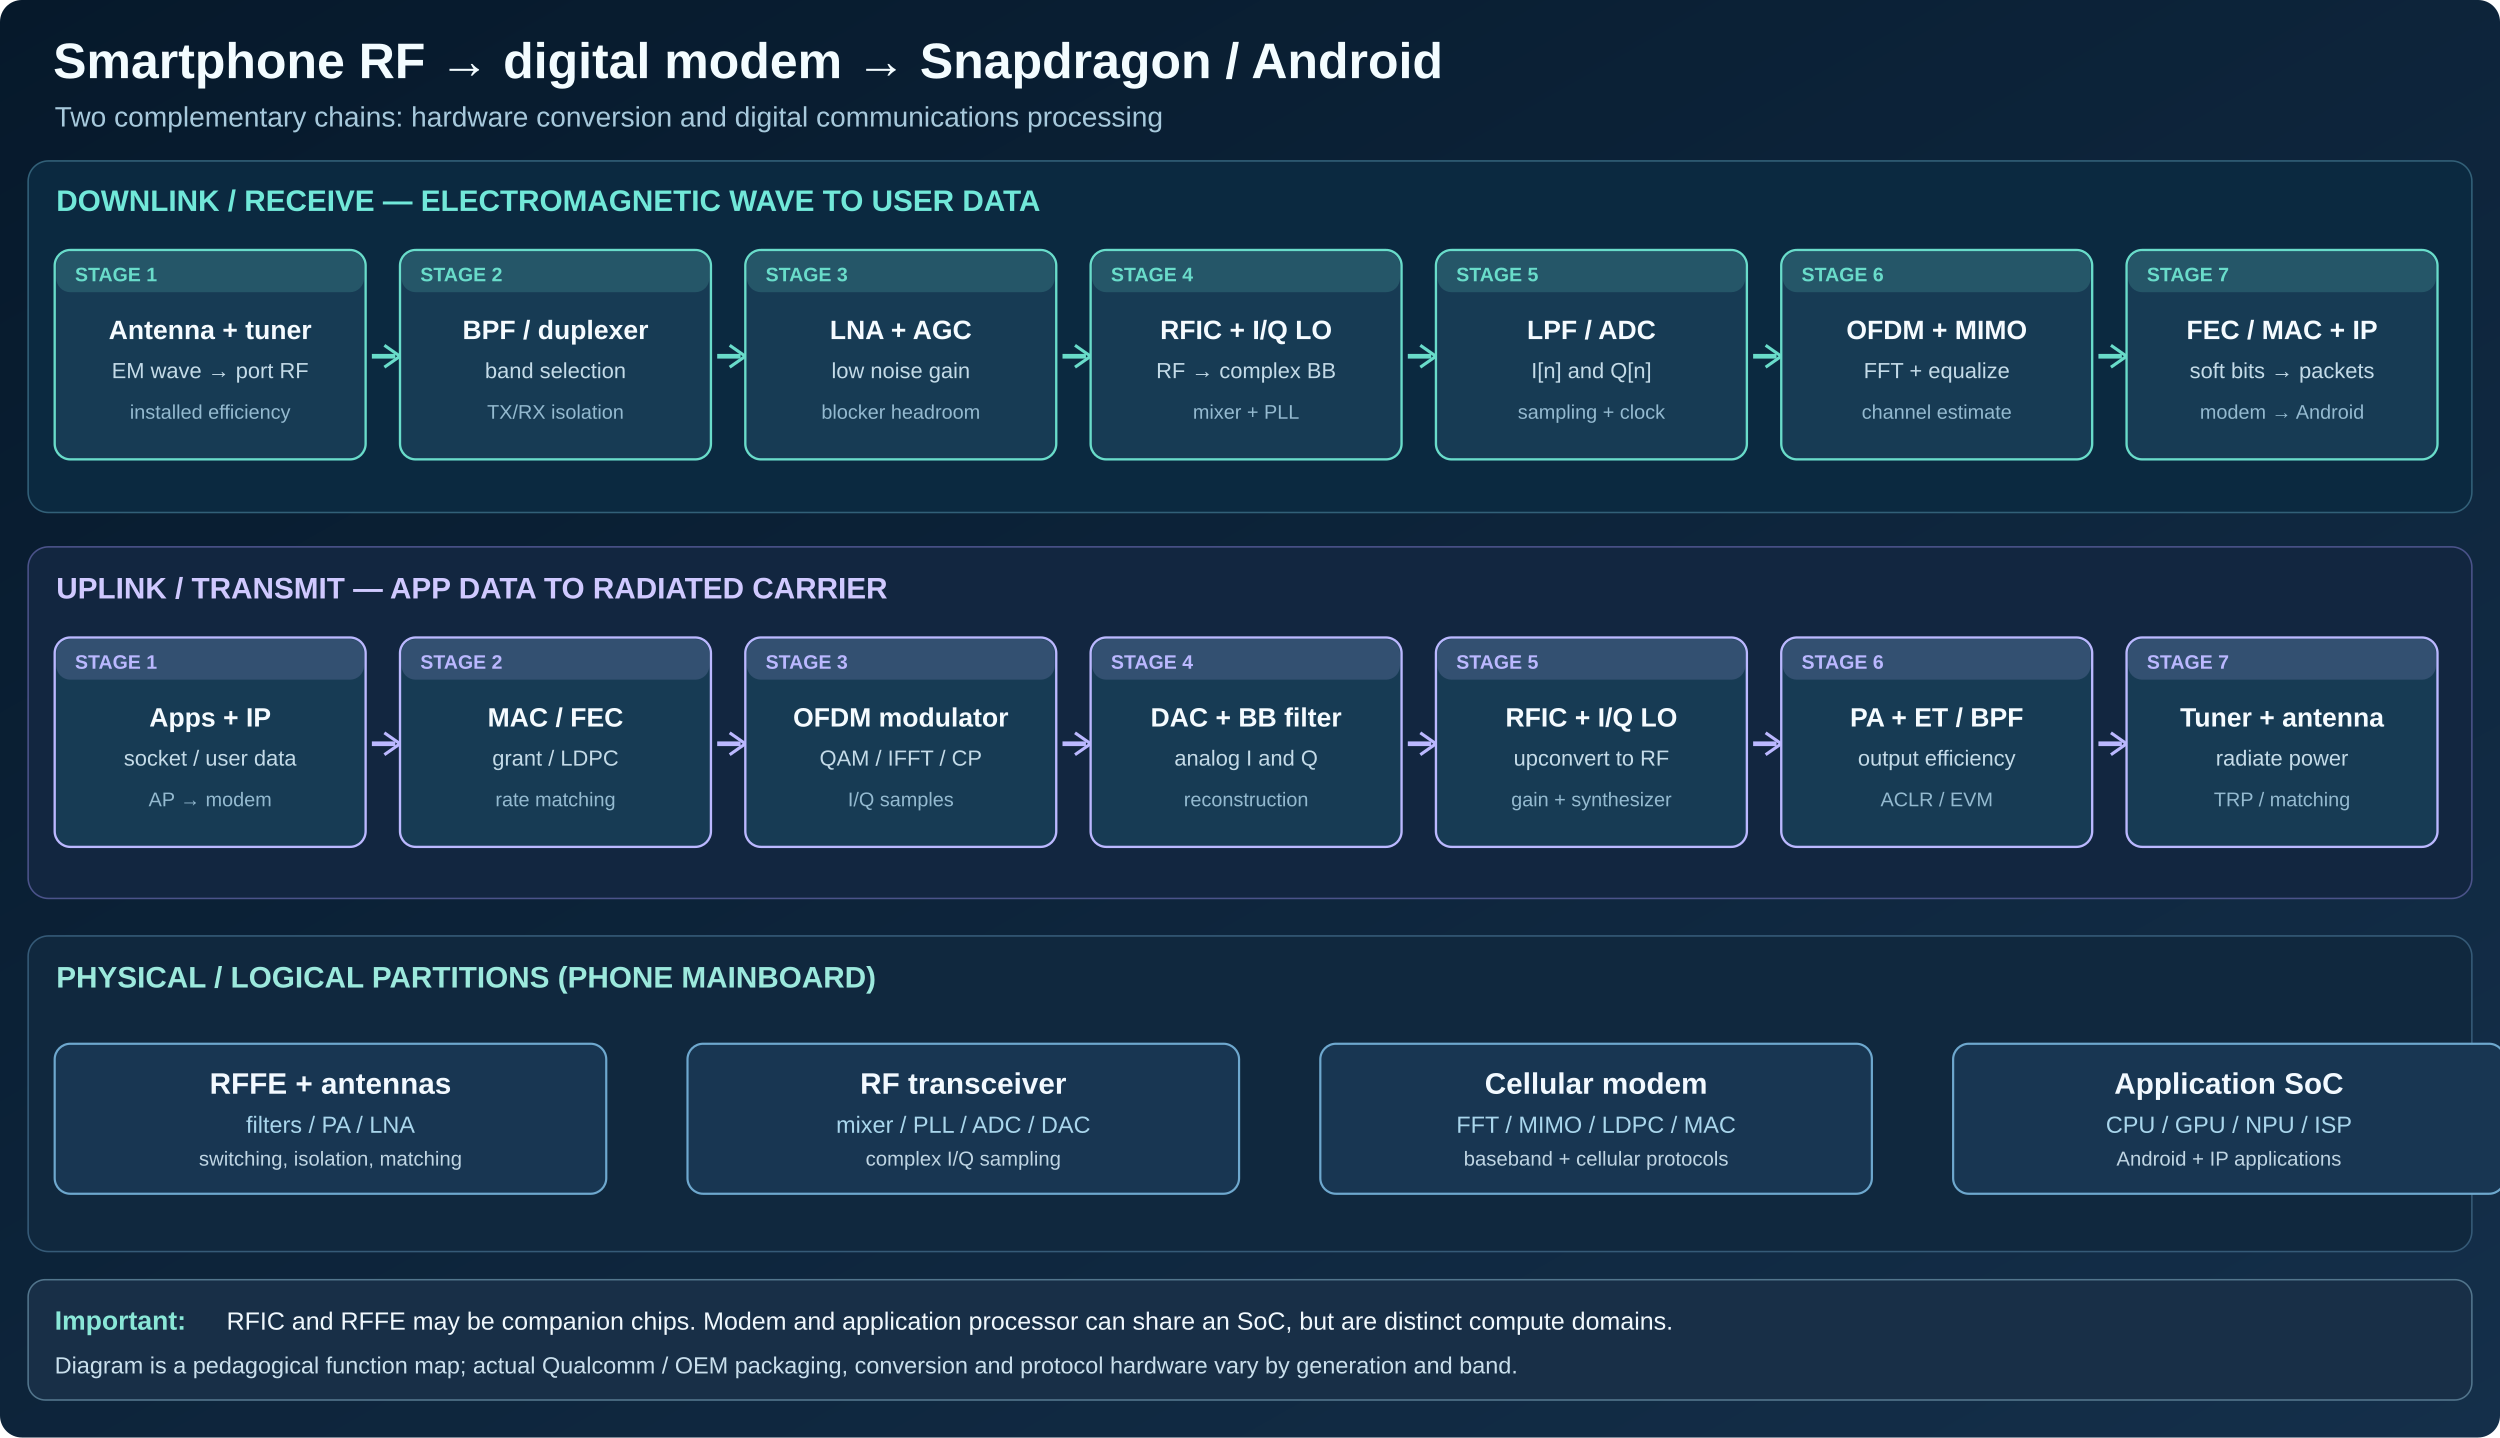
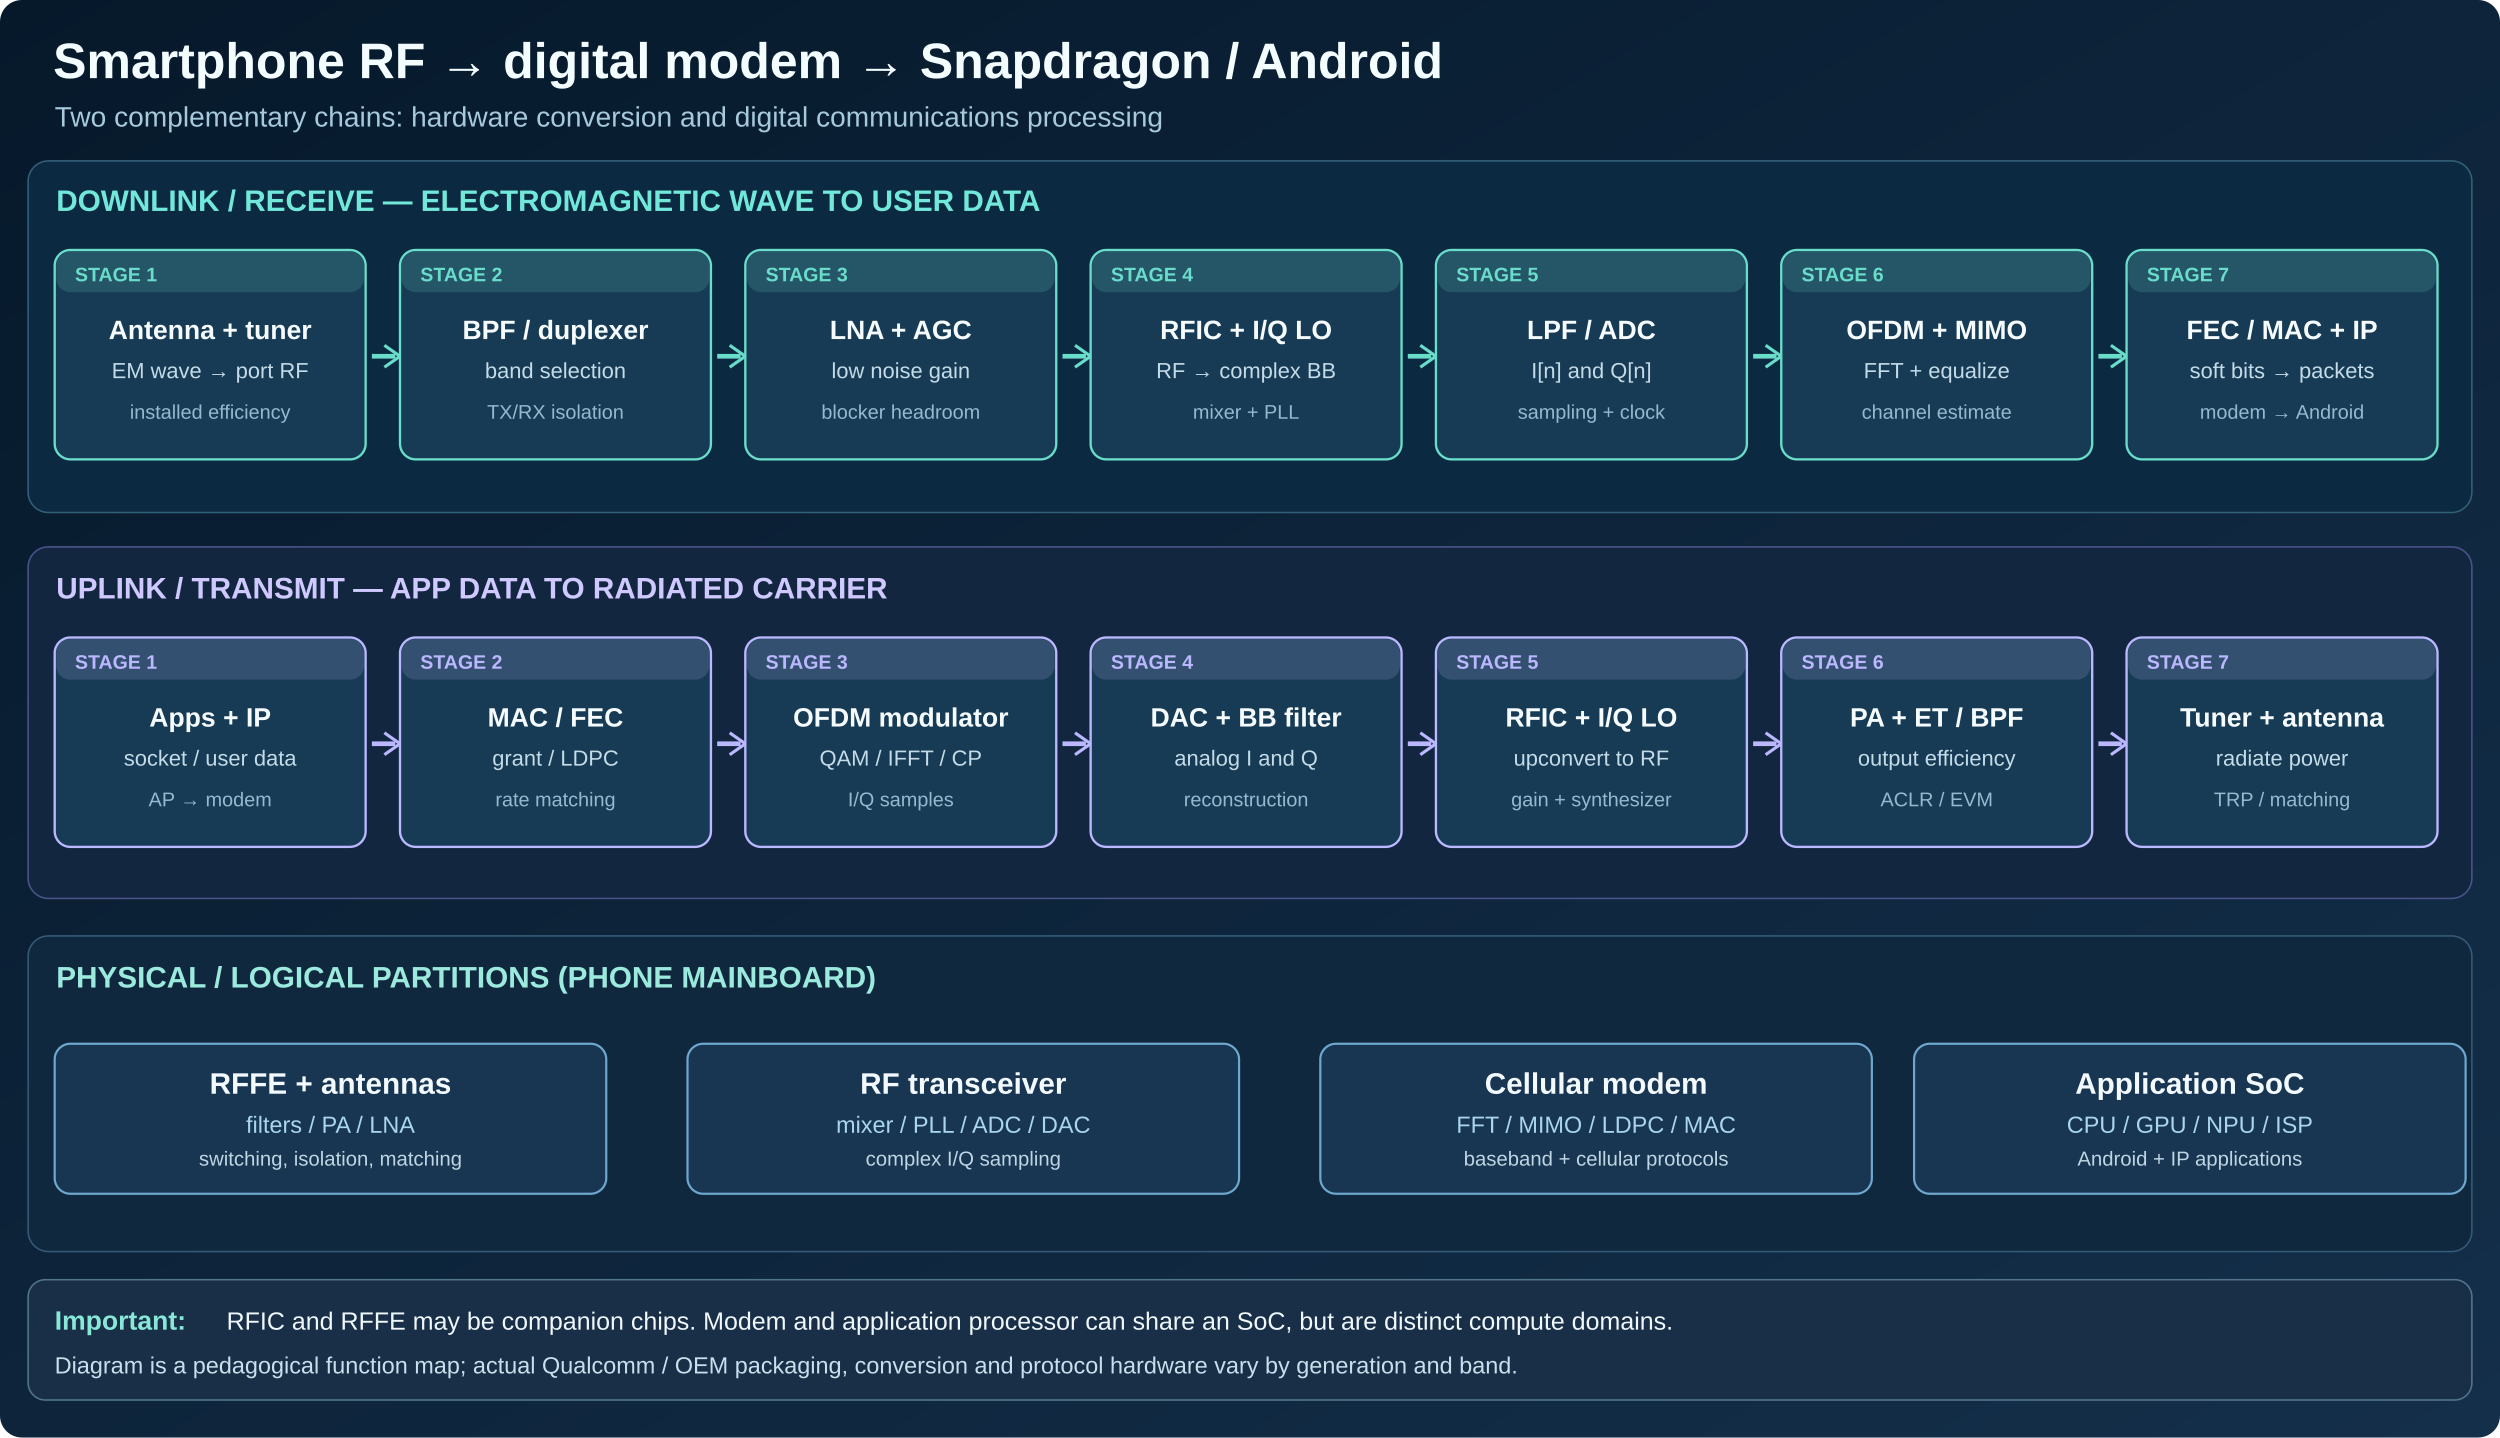
<svg xmlns="http://www.w3.org/2000/svg" viewBox="0 0 1600 920" role="img" aria-labelledby="title desc">
  <defs>
    <linearGradient id="bg" x1="0" x2="1" y1="0" y2="1">
      <stop stop-color="#06192b" />
      <stop offset="1" stop-color="#142f4a" />
    </linearGradient>
  </defs>
  <rect width="1600" height="920" rx="14" fill="url(#bg)" />
  <text x="34" y="50" fill="#f3fcff" font-family="Arial,sans-serif" font-weight="800" font-size="32">Smartphone RF → digital modem → Snapdragon / Android</text>
  <text x="35" y="81" fill="#a7c9dc" font-family="Arial,sans-serif" font-size="18">Two complementary chains: hardware conversion and digital communications processing</text>
  <rect x="18" y="103" width="1564" height="225" rx="13" fill="#0b2940" stroke="#326078" />
  <text x="36" y="135" font-family="Arial,sans-serif" font-size="19" font-weight="800" fill="#71e8d9">DOWNLINK / RECEIVE — ELECTROMAGNETIC WAVE TO USER DATA</text>
  <rect x="35" y="160" width="199" height="134" rx="10" fill="#173b54" stroke="#69dcca" stroke-width="1.5" />
  <rect x="36" y="161" width="197" height="26" rx="9" fill="#69dcca" opacity="0.17" />
  <text x="48" y="180" font-family="Arial,sans-serif" font-size="12.5" font-weight="800" fill="#69dcca">STAGE 1</text>
  <text x="134.5" y="217" font-family="Arial,sans-serif" font-size="17" font-weight="800" text-anchor="middle" fill="#f5fbff">Antenna + tuner</text>
  <text x="134.5" y="242" font-family="Arial,sans-serif" font-size="14" text-anchor="middle" fill="#c4dbe8">EM wave → port RF</text>
  <text x="134.5" y="268" font-family="Arial,sans-serif" font-size="12.7" text-anchor="middle" fill="#94bad0">installed efficiency</text>
  <path d="M238 228 h15" stroke="#69dcca" stroke-width="3" fill="none" />
  <path d="M246 221 l10 7 -10 7" stroke="#69dcca" stroke-width="2" fill="none" />
  <rect x="256" y="160" width="199" height="134" rx="10" fill="#173b54" stroke="#69dcca" stroke-width="1.5" />
  <rect x="257" y="161" width="197" height="26" rx="9" fill="#69dcca" opacity="0.17" />
  <text x="269" y="180" font-family="Arial,sans-serif" font-size="12.5" font-weight="800" fill="#69dcca">STAGE 2</text>
  <text x="355.5" y="217" font-family="Arial,sans-serif" font-size="17" font-weight="800" text-anchor="middle" fill="#f5fbff">BPF / duplexer</text>
  <text x="355.5" y="242" font-family="Arial,sans-serif" font-size="14" text-anchor="middle" fill="#c4dbe8">band selection</text>
  <text x="355.5" y="268" font-family="Arial,sans-serif" font-size="12.7" text-anchor="middle" fill="#94bad0">TX/RX isolation</text>
  <path d="M459 228 h15" stroke="#69dcca" stroke-width="3" fill="none" />
  <path d="M467 221 l10 7 -10 7" stroke="#69dcca" stroke-width="2" fill="none" />
  <rect x="477" y="160" width="199" height="134" rx="10" fill="#173b54" stroke="#69dcca" stroke-width="1.5" />
  <rect x="478" y="161" width="197" height="26" rx="9" fill="#69dcca" opacity="0.17" />
  <text x="490" y="180" font-family="Arial,sans-serif" font-size="12.5" font-weight="800" fill="#69dcca">STAGE 3</text>
  <text x="576.5" y="217" font-family="Arial,sans-serif" font-size="17" font-weight="800" text-anchor="middle" fill="#f5fbff">LNA + AGC</text>
  <text x="576.5" y="242" font-family="Arial,sans-serif" font-size="14" text-anchor="middle" fill="#c4dbe8">low noise gain</text>
  <text x="576.5" y="268" font-family="Arial,sans-serif" font-size="12.7" text-anchor="middle" fill="#94bad0">blocker headroom</text>
  <path d="M680 228 h15" stroke="#69dcca" stroke-width="3" fill="none" />
  <path d="M688 221 l10 7 -10 7" stroke="#69dcca" stroke-width="2" fill="none" />
  <rect x="698" y="160" width="199" height="134" rx="10" fill="#173b54" stroke="#69dcca" stroke-width="1.5" />
  <rect x="699" y="161" width="197" height="26" rx="9" fill="#69dcca" opacity="0.17" />
  <text x="711" y="180" font-family="Arial,sans-serif" font-size="12.5" font-weight="800" fill="#69dcca">STAGE 4</text>
  <text x="797.5" y="217" font-family="Arial,sans-serif" font-size="17" font-weight="800" text-anchor="middle" fill="#f5fbff">RFIC + I/Q LO</text>
  <text x="797.5" y="242" font-family="Arial,sans-serif" font-size="14" text-anchor="middle" fill="#c4dbe8">RF → complex BB</text>
  <text x="797.5" y="268" font-family="Arial,sans-serif" font-size="12.7" text-anchor="middle" fill="#94bad0">mixer + PLL</text>
  <path d="M901 228 h15" stroke="#69dcca" stroke-width="3" fill="none" />
  <path d="M909 221 l10 7 -10 7" stroke="#69dcca" stroke-width="2" fill="none" />
  <rect x="919" y="160" width="199" height="134" rx="10" fill="#173b54" stroke="#69dcca" stroke-width="1.5" />
  <rect x="920" y="161" width="197" height="26" rx="9" fill="#69dcca" opacity="0.17" />
  <text x="932" y="180" font-family="Arial,sans-serif" font-size="12.5" font-weight="800" fill="#69dcca">STAGE 5</text>
  <text x="1018.5" y="217" font-family="Arial,sans-serif" font-size="17" font-weight="800" text-anchor="middle" fill="#f5fbff">LPF / ADC</text>
  <text x="1018.5" y="242" font-family="Arial,sans-serif" font-size="14" text-anchor="middle" fill="#c4dbe8">I[n] and Q[n]</text>
  <text x="1018.5" y="268" font-family="Arial,sans-serif" font-size="12.7" text-anchor="middle" fill="#94bad0">sampling + clock</text>
  <path d="M1122 228 h15" stroke="#69dcca" stroke-width="3" fill="none" />
  <path d="M1130 221 l10 7 -10 7" stroke="#69dcca" stroke-width="2" fill="none" />
  <rect x="1140" y="160" width="199" height="134" rx="10" fill="#173b54" stroke="#69dcca" stroke-width="1.5" />
  <rect x="1141" y="161" width="197" height="26" rx="9" fill="#69dcca" opacity="0.17" />
  <text x="1153" y="180" font-family="Arial,sans-serif" font-size="12.5" font-weight="800" fill="#69dcca">STAGE 6</text>
  <text x="1239.5" y="217" font-family="Arial,sans-serif" font-size="17" font-weight="800" text-anchor="middle" fill="#f5fbff">OFDM + MIMO</text>
  <text x="1239.5" y="242" font-family="Arial,sans-serif" font-size="14" text-anchor="middle" fill="#c4dbe8">FFT + equalize</text>
  <text x="1239.5" y="268" font-family="Arial,sans-serif" font-size="12.7" text-anchor="middle" fill="#94bad0">channel estimate</text>
  <path d="M1343 228 h15" stroke="#69dcca" stroke-width="3" fill="none" />
  <path d="M1351 221 l10 7 -10 7" stroke="#69dcca" stroke-width="2" fill="none" />
  <rect x="1361" y="160" width="199" height="134" rx="10" fill="#173b54" stroke="#69dcca" stroke-width="1.5" />
  <rect x="1362" y="161" width="197" height="26" rx="9" fill="#69dcca" opacity="0.17" />
  <text x="1374" y="180" font-family="Arial,sans-serif" font-size="12.5" font-weight="800" fill="#69dcca">STAGE 7</text>
  <text x="1460.5" y="217" font-family="Arial,sans-serif" font-size="17" font-weight="800" text-anchor="middle" fill="#f5fbff">FEC / MAC + IP</text>
  <text x="1460.5" y="242" font-family="Arial,sans-serif" font-size="14" text-anchor="middle" fill="#c4dbe8">soft bits → packets</text>
  <text x="1460.5" y="268" font-family="Arial,sans-serif" font-size="12.7" text-anchor="middle" fill="#94bad0">modem → Android</text>
  <rect x="18" y="350" width="1564" height="225" rx="13" fill="#122640" stroke="#4b538a" />
  <text x="36" y="383" font-family="Arial,sans-serif" font-size="19" font-weight="800" fill="#d0c9ff">UPLINK / TRANSMIT — APP DATA TO RADIATED CARRIER</text>
  <rect x="35" y="408" width="199" height="134" rx="10" fill="#173b54" stroke="#bbb8ff" stroke-width="1.5" />
  <rect x="36" y="409" width="197" height="26" rx="9" fill="#bbb8ff" opacity="0.17" />
  <text x="48" y="428" font-family="Arial,sans-serif" font-size="12.5" font-weight="800" fill="#bbb8ff">STAGE 1</text>
  <text x="134.5" y="465" font-family="Arial,sans-serif" font-size="17" font-weight="800" text-anchor="middle" fill="#f5fbff">Apps + IP</text>
  <text x="134.5" y="490" font-family="Arial,sans-serif" font-size="14" text-anchor="middle" fill="#c4dbe8">socket / user data</text>
  <text x="134.5" y="516" font-family="Arial,sans-serif" font-size="12.7" text-anchor="middle" fill="#94bad0">AP → modem</text>
  <path d="M238 476 h15" stroke="#bbb8ff" stroke-width="3" fill="none" />
  <path d="M246 469 l10 7 -10 7" stroke="#bbb8ff" stroke-width="2" fill="none" />
  <rect x="256" y="408" width="199" height="134" rx="10" fill="#173b54" stroke="#bbb8ff" stroke-width="1.5" />
  <rect x="257" y="409" width="197" height="26" rx="9" fill="#bbb8ff" opacity="0.17" />
  <text x="269" y="428" font-family="Arial,sans-serif" font-size="12.5" font-weight="800" fill="#bbb8ff">STAGE 2</text>
  <text x="355.5" y="465" font-family="Arial,sans-serif" font-size="17" font-weight="800" text-anchor="middle" fill="#f5fbff">MAC / FEC</text>
  <text x="355.5" y="490" font-family="Arial,sans-serif" font-size="14" text-anchor="middle" fill="#c4dbe8">grant / LDPC</text>
  <text x="355.5" y="516" font-family="Arial,sans-serif" font-size="12.7" text-anchor="middle" fill="#94bad0">rate matching</text>
  <path d="M459 476 h15" stroke="#bbb8ff" stroke-width="3" fill="none" />
  <path d="M467 469 l10 7 -10 7" stroke="#bbb8ff" stroke-width="2" fill="none" />
  <rect x="477" y="408" width="199" height="134" rx="10" fill="#173b54" stroke="#bbb8ff" stroke-width="1.5" />
  <rect x="478" y="409" width="197" height="26" rx="9" fill="#bbb8ff" opacity="0.17" />
  <text x="490" y="428" font-family="Arial,sans-serif" font-size="12.5" font-weight="800" fill="#bbb8ff">STAGE 3</text>
  <text x="576.5" y="465" font-family="Arial,sans-serif" font-size="17" font-weight="800" text-anchor="middle" fill="#f5fbff">OFDM modulator</text>
  <text x="576.5" y="490" font-family="Arial,sans-serif" font-size="14" text-anchor="middle" fill="#c4dbe8">QAM / IFFT / CP</text>
  <text x="576.5" y="516" font-family="Arial,sans-serif" font-size="12.7" text-anchor="middle" fill="#94bad0">I/Q samples</text>
  <path d="M680 476 h15" stroke="#bbb8ff" stroke-width="3" fill="none" />
  <path d="M688 469 l10 7 -10 7" stroke="#bbb8ff" stroke-width="2" fill="none" />
  <rect x="698" y="408" width="199" height="134" rx="10" fill="#173b54" stroke="#bbb8ff" stroke-width="1.5" />
  <rect x="699" y="409" width="197" height="26" rx="9" fill="#bbb8ff" opacity="0.17" />
  <text x="711" y="428" font-family="Arial,sans-serif" font-size="12.5" font-weight="800" fill="#bbb8ff">STAGE 4</text>
  <text x="797.5" y="465" font-family="Arial,sans-serif" font-size="17" font-weight="800" text-anchor="middle" fill="#f5fbff">DAC + BB filter</text>
  <text x="797.5" y="490" font-family="Arial,sans-serif" font-size="14" text-anchor="middle" fill="#c4dbe8">analog I and Q</text>
  <text x="797.5" y="516" font-family="Arial,sans-serif" font-size="12.7" text-anchor="middle" fill="#94bad0">reconstruction</text>
  <path d="M901 476 h15" stroke="#bbb8ff" stroke-width="3" fill="none" />
  <path d="M909 469 l10 7 -10 7" stroke="#bbb8ff" stroke-width="2" fill="none" />
  <rect x="919" y="408" width="199" height="134" rx="10" fill="#173b54" stroke="#bbb8ff" stroke-width="1.5" />
  <rect x="920" y="409" width="197" height="26" rx="9" fill="#bbb8ff" opacity="0.17" />
  <text x="932" y="428" font-family="Arial,sans-serif" font-size="12.5" font-weight="800" fill="#bbb8ff">STAGE 5</text>
  <text x="1018.5" y="465" font-family="Arial,sans-serif" font-size="17" font-weight="800" text-anchor="middle" fill="#f5fbff">RFIC + I/Q LO</text>
  <text x="1018.5" y="490" font-family="Arial,sans-serif" font-size="14" text-anchor="middle" fill="#c4dbe8">upconvert to RF</text>
  <text x="1018.5" y="516" font-family="Arial,sans-serif" font-size="12.7" text-anchor="middle" fill="#94bad0">gain + synthesizer</text>
  <path d="M1122 476 h15" stroke="#bbb8ff" stroke-width="3" fill="none" />
  <path d="M1130 469 l10 7 -10 7" stroke="#bbb8ff" stroke-width="2" fill="none" />
  <rect x="1140" y="408" width="199" height="134" rx="10" fill="#173b54" stroke="#bbb8ff" stroke-width="1.5" />
  <rect x="1141" y="409" width="197" height="26" rx="9" fill="#bbb8ff" opacity="0.17" />
  <text x="1153" y="428" font-family="Arial,sans-serif" font-size="12.5" font-weight="800" fill="#bbb8ff">STAGE 6</text>
  <text x="1239.5" y="465" font-family="Arial,sans-serif" font-size="17" font-weight="800" text-anchor="middle" fill="#f5fbff">PA + ET / BPF</text>
  <text x="1239.5" y="490" font-family="Arial,sans-serif" font-size="14" text-anchor="middle" fill="#c4dbe8">output efficiency</text>
  <text x="1239.5" y="516" font-family="Arial,sans-serif" font-size="12.7" text-anchor="middle" fill="#94bad0">ACLR / EVM</text>
  <path d="M1343 476 h15" stroke="#bbb8ff" stroke-width="3" fill="none" />
  <path d="M1351 469 l10 7 -10 7" stroke="#bbb8ff" stroke-width="2" fill="none" />
  <rect x="1361" y="408" width="199" height="134" rx="10" fill="#173b54" stroke="#bbb8ff" stroke-width="1.5" />
  <rect x="1362" y="409" width="197" height="26" rx="9" fill="#bbb8ff" opacity="0.17" />
  <text x="1374" y="428" font-family="Arial,sans-serif" font-size="12.5" font-weight="800" fill="#bbb8ff">STAGE 7</text>
  <text x="1460.5" y="465" font-family="Arial,sans-serif" font-size="17" font-weight="800" text-anchor="middle" fill="#f5fbff">Tuner + antenna</text>
  <text x="1460.5" y="490" font-family="Arial,sans-serif" font-size="14" text-anchor="middle" fill="#c4dbe8">radiate power</text>
  <text x="1460.5" y="516" font-family="Arial,sans-serif" font-size="12.7" text-anchor="middle" fill="#94bad0">TRP / matching</text>
  <rect x="18" y="599" width="1564" height="202" rx="13" fill="#10283e" stroke="#355a77" />
  <text x="36" y="632" font-family="Arial,sans-serif" font-size="19" font-weight="800" fill="#9ce9dd">PHYSICAL / LOGICAL PARTITIONS (PHONE MAINBOARD)</text>
  <rect x="35" y="668" width="353" height="96" rx="10" fill="#183652" stroke="#6ea8ce" stroke-width="1.4" />
  <text x="211.5" y="700" font-family="Arial,sans-serif" font-weight="800" font-size="19" fill="#f2f9ff" text-anchor="middle">RFFE + antennas</text>
  <text x="211.5" y="725" font-family="Arial,sans-serif" font-size="15" fill="#a9d6ec" text-anchor="middle">filters / PA / LNA</text>
  <text x="211.5" y="746" font-family="Arial,sans-serif" font-size="13" fill="#bfd5e3" text-anchor="middle">switching, isolation, matching</text>
  <rect x="440" y="668" width="353" height="96" rx="10" fill="#183652" stroke="#6ea8ce" stroke-width="1.4" />
  <text x="616.5" y="700" font-family="Arial,sans-serif" font-weight="800" font-size="19" fill="#f2f9ff" text-anchor="middle">RF transceiver</text>
  <text x="616.5" y="725" font-family="Arial,sans-serif" font-size="15" fill="#a9d6ec" text-anchor="middle">mixer / PLL / ADC / DAC</text>
  <text x="616.5" y="746" font-family="Arial,sans-serif" font-size="13" fill="#bfd5e3" text-anchor="middle">complex I/Q sampling</text>
  <rect x="845" y="668" width="353" height="96" rx="10" fill="#183652" stroke="#6ea8ce" stroke-width="1.4" />
  <text x="1021.5" y="700" font-family="Arial,sans-serif" font-weight="800" font-size="19" fill="#f2f9ff" text-anchor="middle">Cellular modem</text>
  <text x="1021.5" y="725" font-family="Arial,sans-serif" font-size="15" fill="#a9d6ec" text-anchor="middle">FFT / MIMO / LDPC / MAC</text>
  <text x="1021.5" y="746" font-family="Arial,sans-serif" font-size="13" fill="#bfd5e3" text-anchor="middle">baseband + cellular protocols</text>
-   <rect x="1250" y="668" width="353" height="96" rx="10" fill="#183652" stroke="#6ea8ce" stroke-width="1.4" />
-   <text x="1426.5" y="700" font-family="Arial,sans-serif" font-weight="800" font-size="19" fill="#f2f9ff" text-anchor="middle">Application SoC</text>
-   <text x="1426.5" y="725" font-family="Arial,sans-serif" font-size="15" fill="#a9d6ec" text-anchor="middle">CPU / GPU / NPU / ISP</text>
-   <text x="1426.5" y="746" font-family="Arial,sans-serif" font-size="13" fill="#bfd5e3" text-anchor="middle">Android + IP applications</text>
+   <rect x="1225" y="668" width="353" height="96" rx="10" fill="#183652" stroke="#6ea8ce" stroke-width="1.4" />
+   <text x="1401.5" y="700" font-family="Arial,sans-serif" font-weight="800" font-size="19" fill="#f2f9ff" text-anchor="middle">Application SoC</text>
+   <text x="1401.5" y="725" font-family="Arial,sans-serif" font-size="15" fill="#a9d6ec" text-anchor="middle">CPU / GPU / NPU / ISP</text>
+   <text x="1401.5" y="746" font-family="Arial,sans-serif" font-size="13" fill="#bfd5e3" text-anchor="middle">Android + IP applications</text>
  <rect x="18" y="819" width="1564" height="77" rx="11" fill="#182f47" stroke="#52758c" />
  <text x="35" y="851" font-family="Arial,sans-serif" font-size="17" font-weight="800" fill="#89e7d7">Important:</text>
  <text x="145" y="851" font-family="Arial,sans-serif" font-size="16" fill="#f0f8fd">RFIC and RFFE may be companion chips. Modem and application processor can share an SoC, but are distinct compute domains.</text>
  <text x="35" y="879" font-family="Arial,sans-serif" font-size="15" fill="#c9dfec">Diagram is a pedagogical function map; actual Qualcomm / OEM packaging, conversion and protocol hardware vary by generation and band.</text>
</svg>
